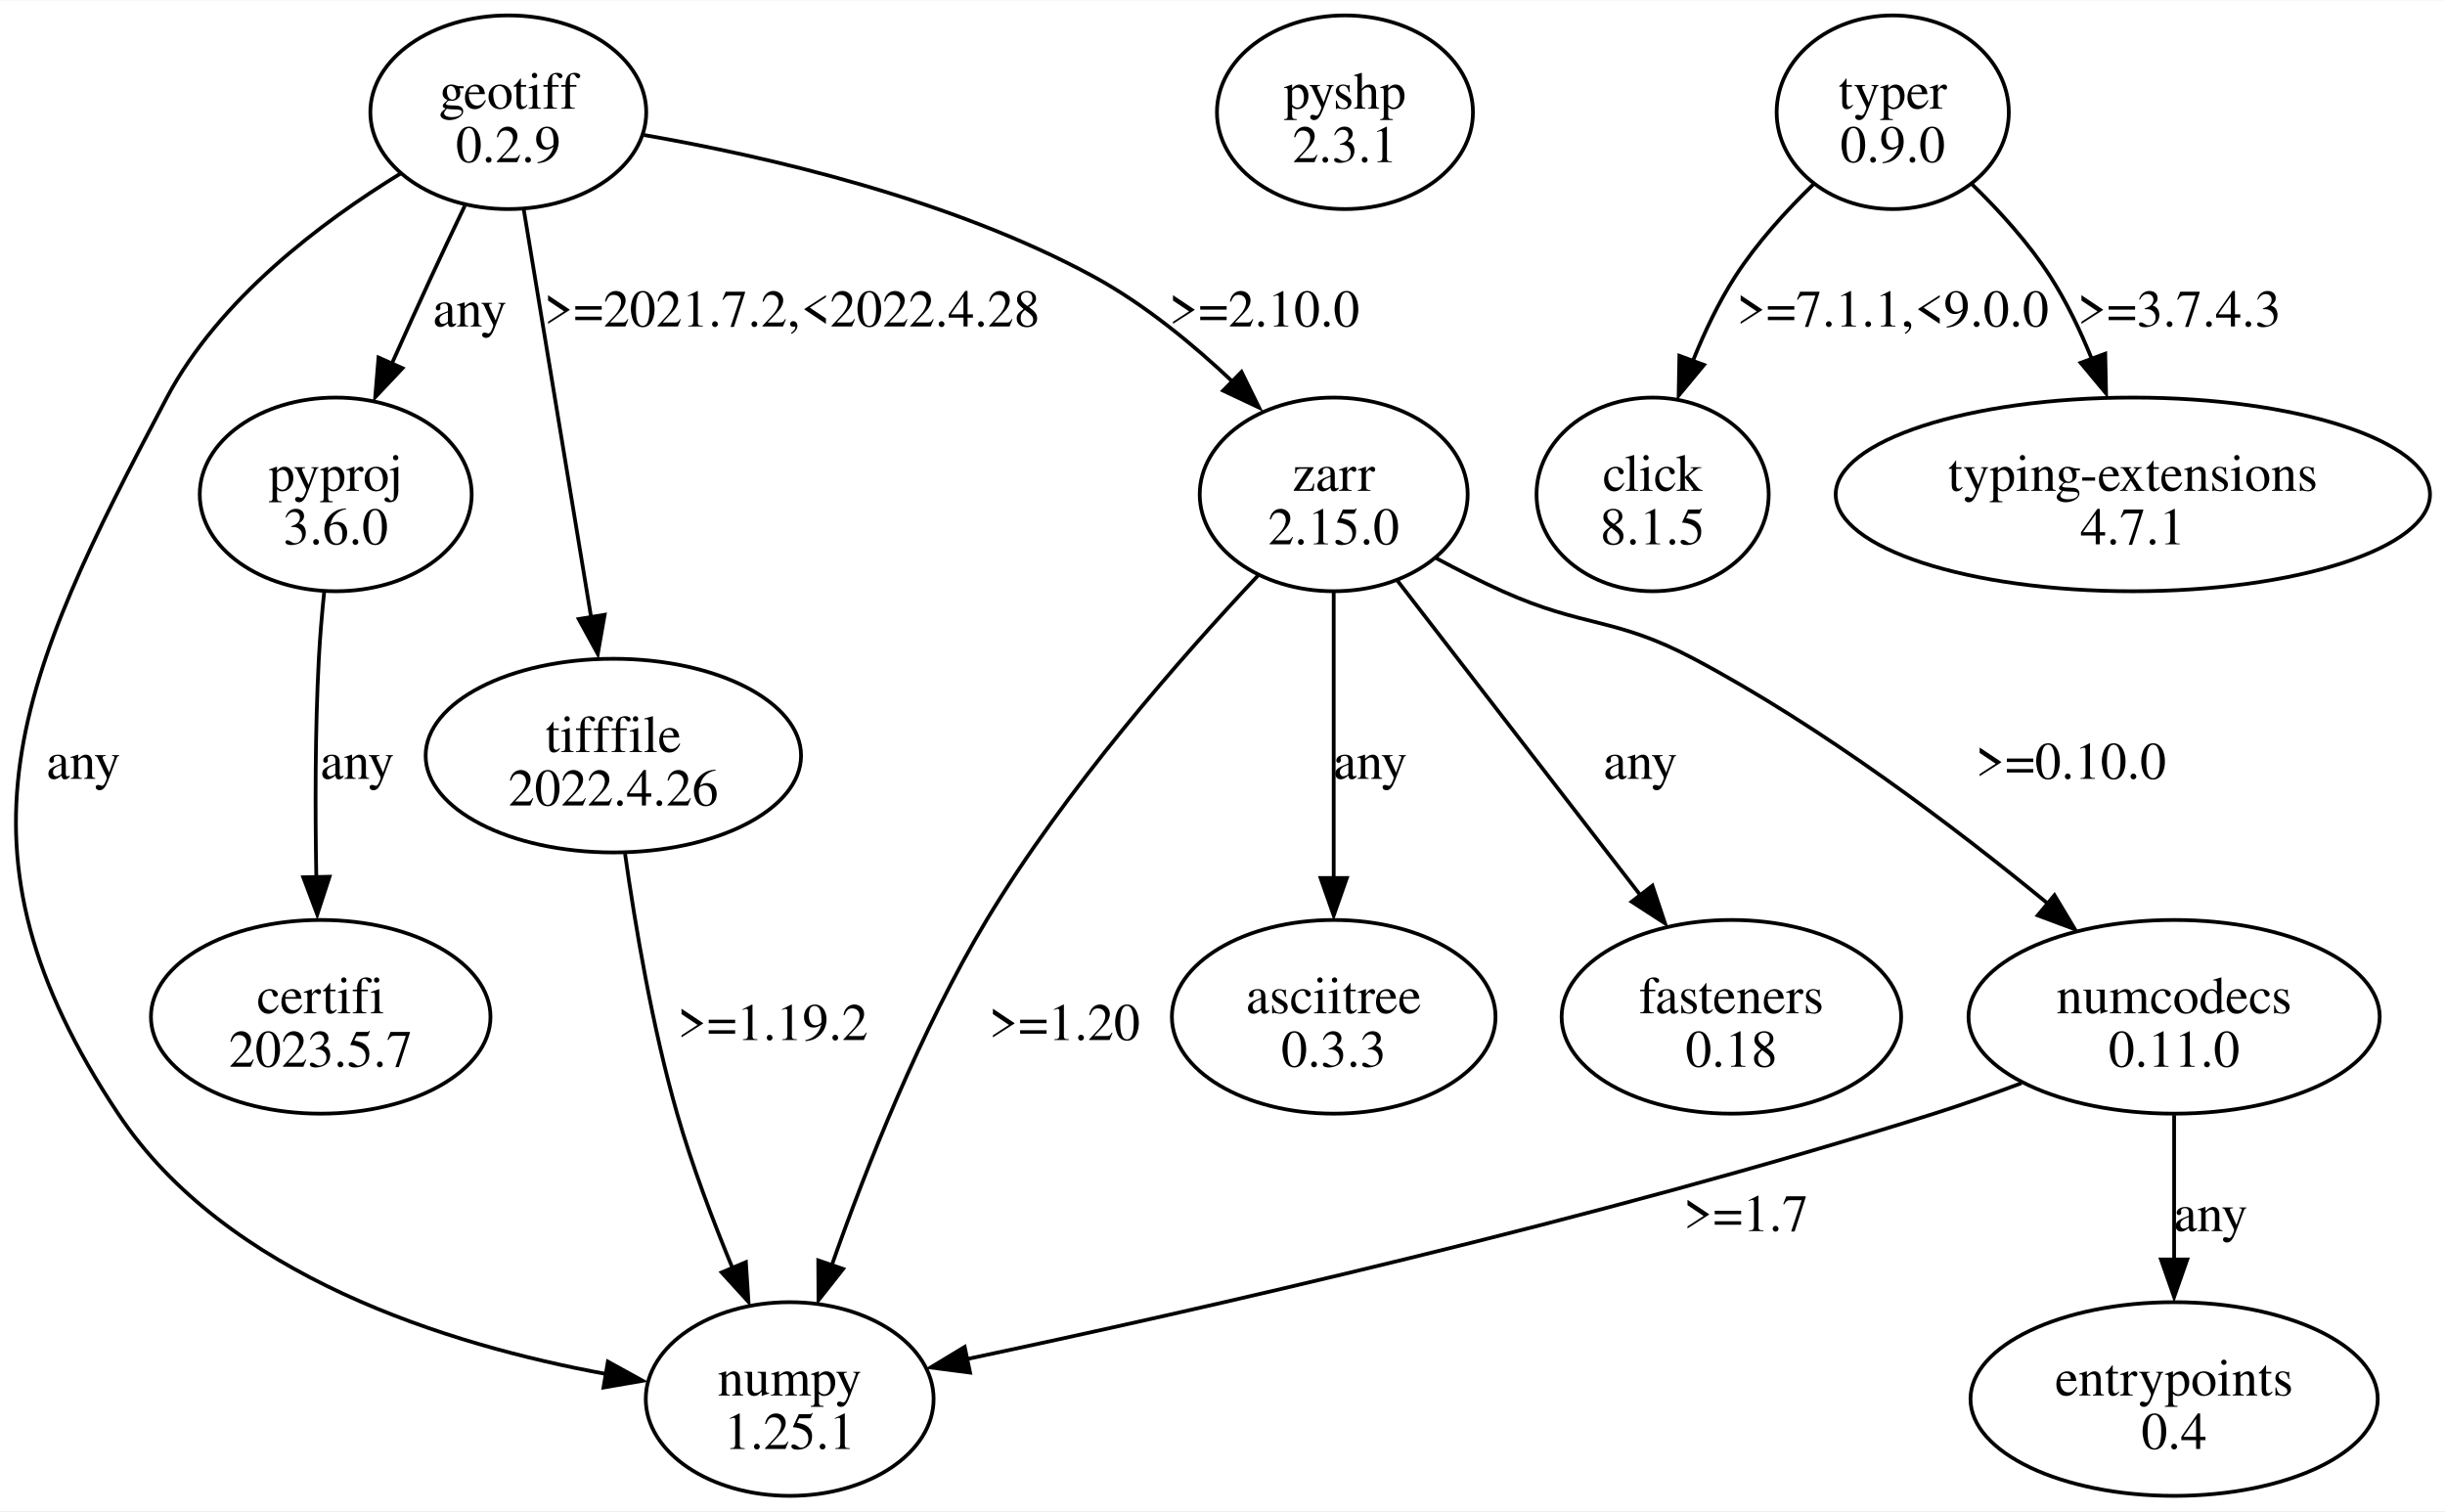
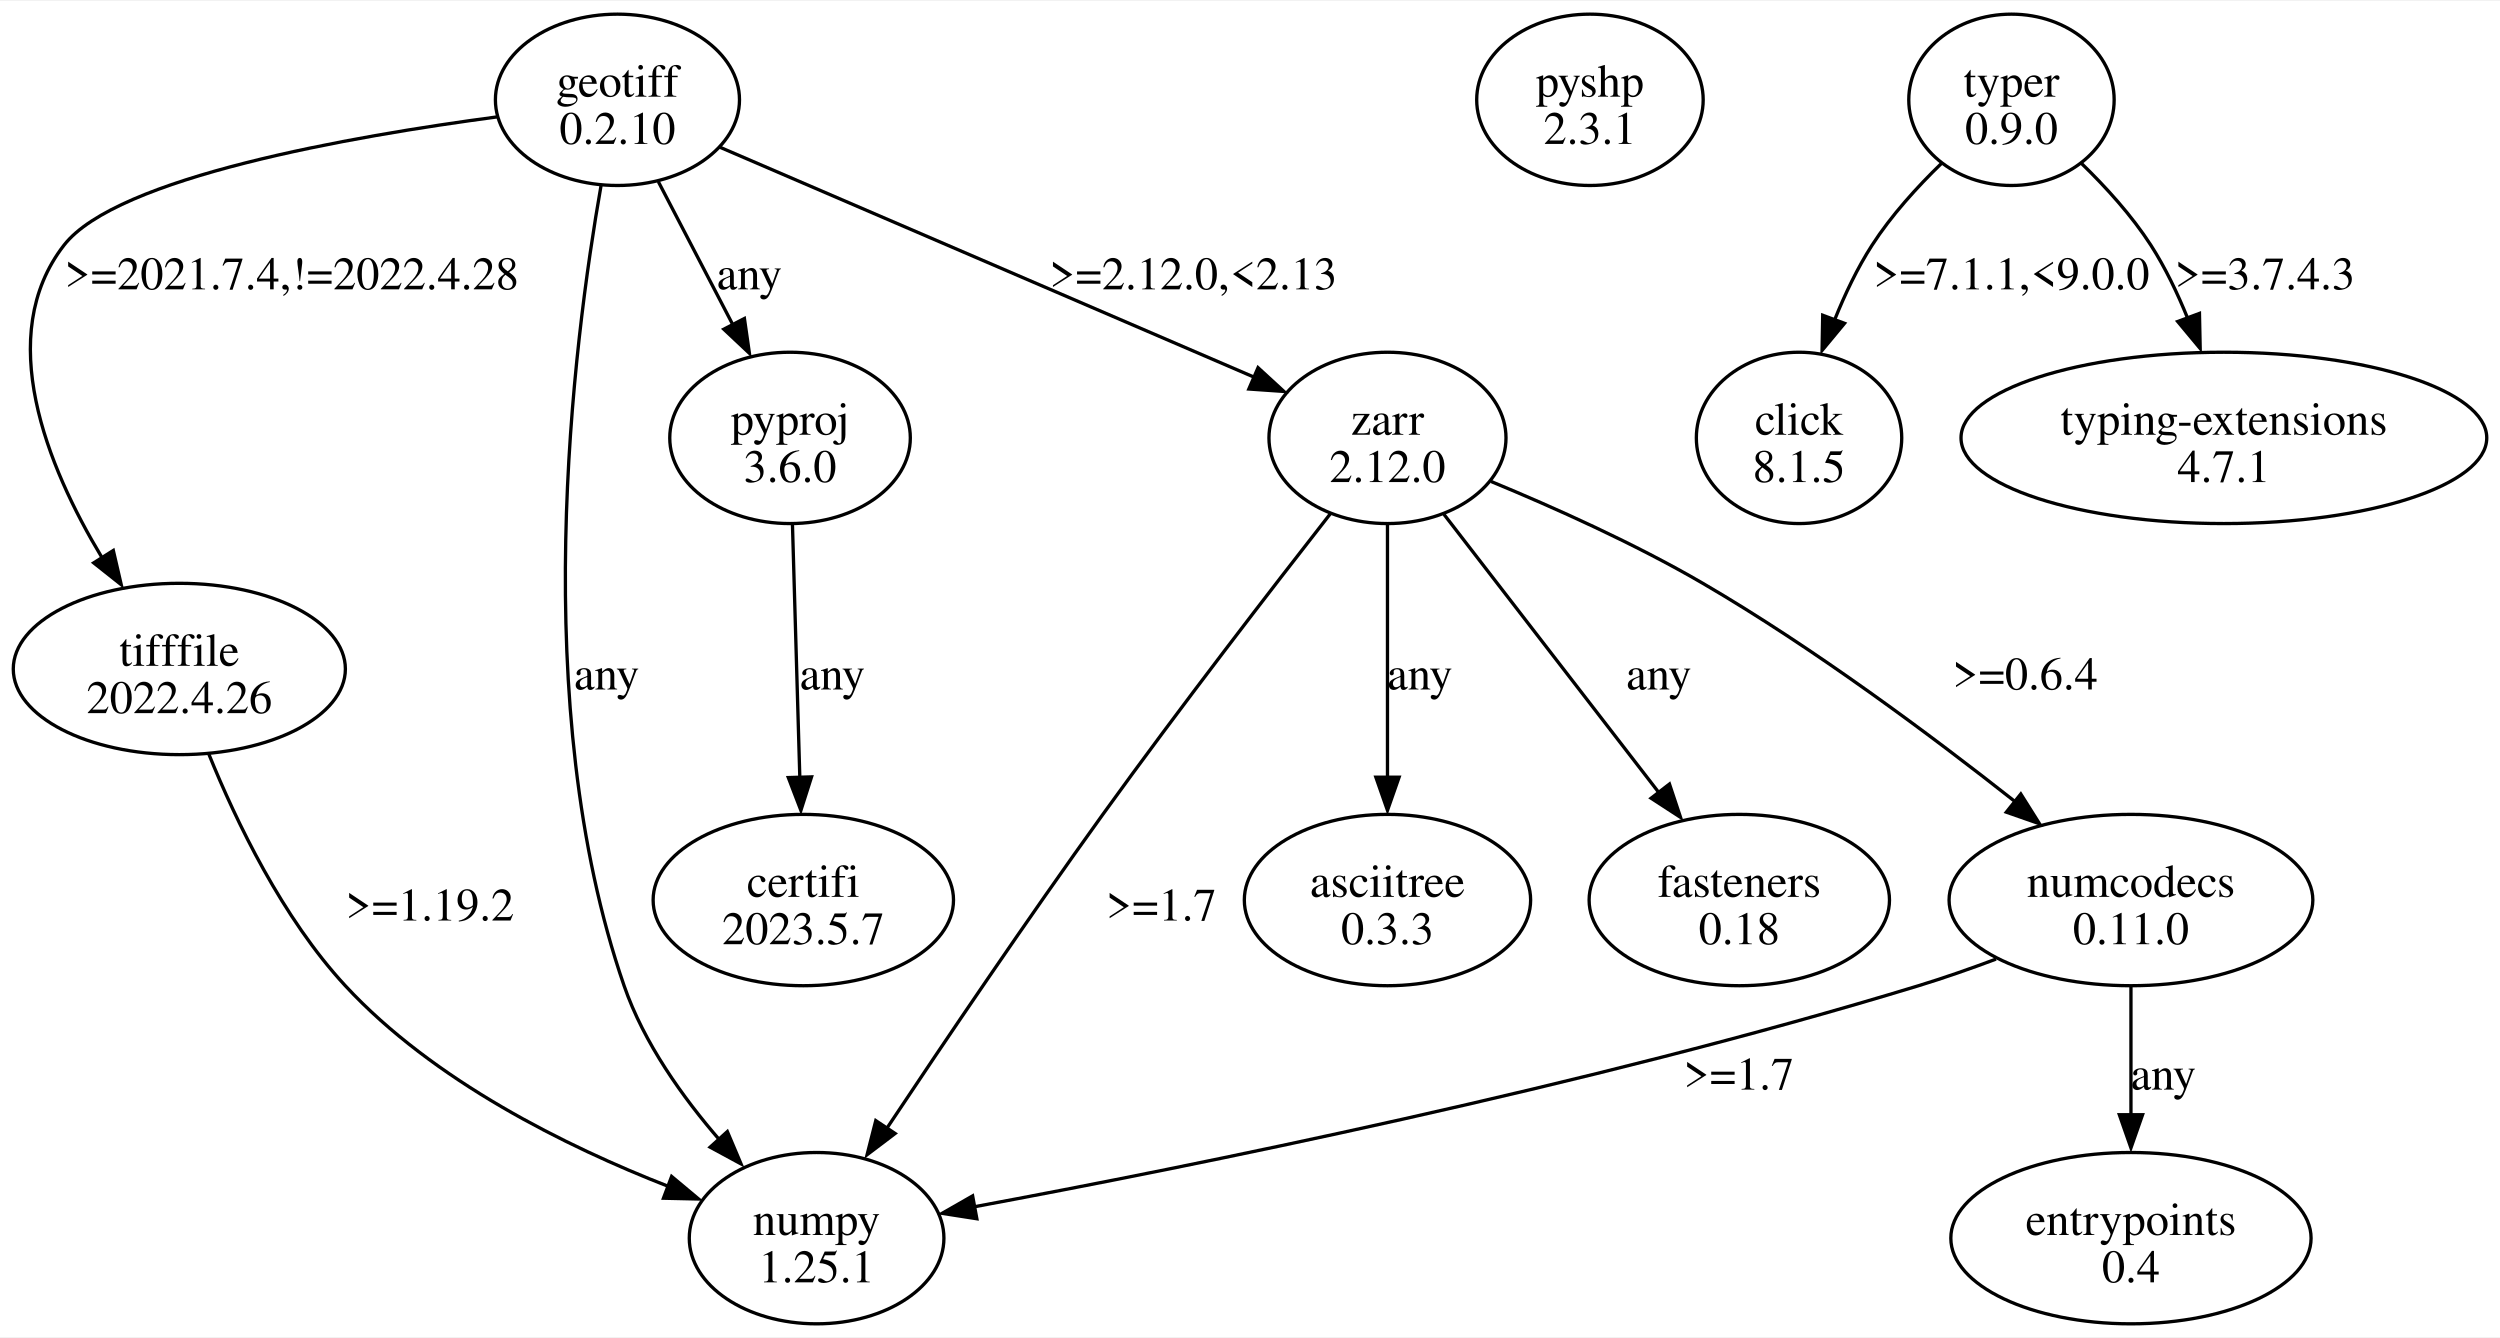
- <svg xmlns="http://www.w3.org/2000/svg" width="652pt" height="403pt" viewBox="0.00 0.00 651.68 402.59">
+ <svg xmlns="http://www.w3.org/2000/svg" width="753pt" height="403pt" viewBox="0.00 0.00 753.22 402.59">
  <g id="graph0" class="graph" transform="scale(1 1) rotate(0) translate(4 398.59)">
-     <polygon fill="white" stroke="none" points="-4,4 -4,-398.59 647.68,-398.59 647.68,4 -4,4" />
+     <polygon fill="white" stroke="none" points="-4,4 -4,-398.59 749.22,-398.59 749.22,4 -4,4" />
    <g id="node1" class="node">
-       <ellipse fill="none" stroke="black" cx="131.48" cy="-368.78" rx="36.77" ry="25.81" />
-       <text text-anchor="middle" x="131.48" y="-369.73" font-family="Times,serif" font-size="14.00">geotiff</text>
-       <text text-anchor="middle" x="131.48" y="-355.48" font-family="Times,serif" font-size="14.00">0.2.9</text>
+       <ellipse fill="none" stroke="black" cx="182.03" cy="-368.78" rx="36.77" ry="25.81" />
+       <text text-anchor="middle" x="182.03" y="-369.73" font-family="Times,serif" font-size="14.00">geotiff</text>
+       <text text-anchor="middle" x="182.03" y="-355.48" font-family="Times,serif" font-size="14.00">0.2.10</text>
    </g>
    <g id="node2" class="node">
-       <ellipse fill="none" stroke="black" cx="206.48" cy="-25.81" rx="38.36" ry="25.81" />
-       <text text-anchor="middle" x="206.48" y="-26.76" font-family="Times,serif" font-size="14.00">numpy</text>
-       <text text-anchor="middle" x="206.48" y="-12.51" font-family="Times,serif" font-size="14.00">1.25.1</text>
+       <ellipse fill="none" stroke="black" cx="50.03" cy="-197.3" rx="50.03" ry="25.81" />
+       <text text-anchor="middle" x="50.03" y="-198.25" font-family="Times,serif" font-size="14.00">tifffile</text>
+       <text text-anchor="middle" x="50.03" y="-184" font-family="Times,serif" font-size="14.00">2022.4.26</text>
    </g>
    <g id="edge1" class="edge">
-       <path fill="none" stroke="black" d="M102.83,-352.49C81.73,-339.56 54.38,-318.97 40.48,-292.73 0.69,-217.59 -19.6,-172.66 27.48,-101.87 56.23,-58.63 115.22,-40.25 157.63,-32.47" />
-       <polygon fill="black" stroke="black" points="158.02,-35.78 167.3,-30.67 156.86,-28.88 158.02,-35.78" />
-       <text text-anchor="middle" x="18.23" y="-191.12" font-family="Times,serif" font-size="14.00">any</text>
+       <path fill="none" stroke="black" d="M145.81,-363.64C101.7,-357.77 31.12,-345.4 15.28,-324.98 -5.85,-297.73 10.09,-258.49 26.69,-230.92" />
+       <polygon fill="black" stroke="black" points="30.14,-233.01 32.53,-222.69 24.23,-229.27 30.14,-233.01" />
+       <text text-anchor="middle" x="83.9" y="-311.68" font-family="Times,serif" font-size="14.00">&gt;=2021.7.4,!=2022.4.28</text>
    </g>
    <g id="node3" class="node">
-       <ellipse fill="none" stroke="black" cx="85.48" cy="-266.92" rx="36.24" ry="25.81" />
-       <text text-anchor="middle" x="85.48" y="-267.87" font-family="Times,serif" font-size="14.00">pyproj</text>
-       <text text-anchor="middle" x="85.48" y="-253.62" font-family="Times,serif" font-size="14.00">3.6.0</text>
+       <ellipse fill="none" stroke="black" cx="242.03" cy="-25.81" rx="38.36" ry="25.81" />
+       <text text-anchor="middle" x="242.03" y="-26.76" font-family="Times,serif" font-size="14.00">numpy</text>
+       <text text-anchor="middle" x="242.03" y="-12.51" font-family="Times,serif" font-size="14.00">1.25.1</text>
    </g>
    <g id="edge2" class="edge">
-       <path fill="none" stroke="black" d="M119.88,-343.84C116.94,-337.7 113.82,-331.11 110.98,-324.98 107.53,-317.53 103.9,-309.5 100.49,-301.89" />
-       <polygon fill="black" stroke="black" points="103.28,-300.56 96.01,-292.85 96.89,-303.41 103.28,-300.56" />
-       <text text-anchor="middle" x="121.23" y="-311.68" font-family="Times,serif" font-size="14.00">any</text>
+       <path fill="none" stroke="black" d="M177.11,-343.07C168.64,-295.02 154.85,-186.3 184.03,-101.87 189.98,-84.63 201.64,-68.26 212.95,-55.23" />
+       <polygon fill="black" stroke="black" points="215.14,-57.93 219.27,-48.18 209.95,-53.23 215.14,-57.93" />
+       <text text-anchor="middle" x="178.78" y="-191.12" font-family="Times,serif" font-size="14.00">any</text>
    </g>
    <g id="node4" class="node">
-       <ellipse fill="none" stroke="black" cx="159.48" cy="-197.3" rx="50.03" ry="25.81" />
-       <text text-anchor="middle" x="159.48" y="-198.25" font-family="Times,serif" font-size="14.00">tifffile</text>
-       <text text-anchor="middle" x="159.48" y="-184" font-family="Times,serif" font-size="14.00">2022.4.26</text>
+       <ellipse fill="none" stroke="black" cx="234.03" cy="-266.92" rx="36.24" ry="25.81" />
+       <text text-anchor="middle" x="234.03" y="-267.87" font-family="Times,serif" font-size="14.00">pyproj</text>
+       <text text-anchor="middle" x="234.03" y="-253.62" font-family="Times,serif" font-size="14.00">3.6.0</text>
    </g>
    <g id="edge3" class="edge">
-       <path fill="none" stroke="black" d="M135.61,-342.78C140.37,-313.99 148.22,-266.48 153.61,-233.85" />
-       <polygon fill="black" stroke="black" points="157.16,-234.84 155.33,-224.41 150.25,-233.7 157.16,-234.84" />
-       <text text-anchor="middle" x="207.11" y="-311.68" font-family="Times,serif" font-size="14.00">&gt;=2021.7.2,&lt;2022.4.28</text>
+       <path fill="none" stroke="black" d="M194.35,-344.12C201.09,-331.18 209.53,-314.96 216.9,-300.81" />
+       <polygon fill="black" stroke="black" points="220.28,-302.9 221.79,-292.41 214.07,-299.67 220.28,-302.9" />
+       <text text-anchor="middle" x="221.78" y="-311.68" font-family="Times,serif" font-size="14.00">any</text>
    </g>
    <g id="node5" class="node">
-       <ellipse fill="none" stroke="black" cx="351.48" cy="-266.92" rx="35.71" ry="25.81" />
-       <text text-anchor="middle" x="351.48" y="-267.87" font-family="Times,serif" font-size="14.00">zarr</text>
-       <text text-anchor="middle" x="351.48" y="-253.62" font-family="Times,serif" font-size="14.00">2.15.0</text>
+       <ellipse fill="none" stroke="black" cx="414.03" cy="-266.92" rx="35.71" ry="25.81" />
+       <text text-anchor="middle" x="414.03" y="-267.87" font-family="Times,serif" font-size="14.00">zarr</text>
+       <text text-anchor="middle" x="414.03" y="-253.62" font-family="Times,serif" font-size="14.00">2.12.0</text>
    </g>
    <g id="edge4" class="edge">
-       <path fill="none" stroke="black" d="M167.63,-362.71C200.43,-357 249.36,-345.7 287.48,-324.98 301.03,-317.61 314.09,-306.86 324.84,-296.67" />
-       <polygon fill="black" stroke="black" points="326.91,-299.57 331.59,-290.06 322,-294.58 326.91,-299.57" />
-       <text text-anchor="middle" x="332.98" y="-311.68" font-family="Times,serif" font-size="14.00">&gt;=2.10.0</text>
+       <path fill="none" stroke="black" d="M212.84,-354.52C254.32,-336.67 328.19,-304.86 373.96,-285.17" />
+       <polygon fill="black" stroke="black" points="375.03,-288.08 382.83,-280.92 372.26,-281.65 375.03,-288.08" />
+       <text text-anchor="middle" x="355.53" y="-311.68" font-family="Times,serif" font-size="14.00">&gt;=2.12.0,&lt;2.13</text>
+     </g>
+     <g id="edge12" class="edge">
+       <path fill="none" stroke="black" d="M58.92,-171.64C67.21,-151.2 81.12,-122.29 100.03,-101.87 126.58,-73.19 166.62,-53.42 197.42,-41.39" />
+       <polygon fill="black" stroke="black" points="198.35,-44.41 206.48,-37.61 195.89,-37.85 198.35,-44.41" />
+       <text text-anchor="middle" x="125.53" y="-121.5" font-family="Times,serif" font-size="14.00">&gt;=1.19.2</text>
    </g>
    <g id="node10" class="node">
-       <ellipse fill="none" stroke="black" cx="81.48" cy="-127.68" rx="45.25" ry="25.81" />
-       <text text-anchor="middle" x="81.48" y="-128.63" font-family="Times,serif" font-size="14.00">certifi</text>
-       <text text-anchor="middle" x="81.48" y="-114.38" font-family="Times,serif" font-size="14.00">2023.5.7</text>
-     </g>
-     <g id="edge12" class="edge">
-       <path fill="none" stroke="black" d="M82.42,-241.05C81.82,-235.18 81.29,-228.93 80.98,-223.11 79.97,-203.9 79.99,-182.47 80.31,-164.89" />
-       <polygon fill="black" stroke="black" points="83.83,-165.02 80.56,-154.95 76.83,-164.87 83.83,-165.02" />
-       <text text-anchor="middle" x="91.23" y="-191.12" font-family="Times,serif" font-size="14.00">any</text>
+       <ellipse fill="none" stroke="black" cx="238.03" cy="-127.68" rx="45.25" ry="25.81" />
+       <text text-anchor="middle" x="238.03" y="-128.63" font-family="Times,serif" font-size="14.00">certifi</text>
+       <text text-anchor="middle" x="238.03" y="-114.38" font-family="Times,serif" font-size="14.00">2023.5.7</text>
    </g>
    <g id="edge11" class="edge">
-       <path fill="none" stroke="black" d="M162.6,-171.13C165.32,-151.92 169.87,-124.93 176.48,-101.87 180.45,-88.03 186.05,-73.23 191.34,-60.46" />
-       <polygon fill="black" stroke="black" points="194.8,-62.29 195.49,-51.71 188.35,-59.55 194.8,-62.29" />
-       <text text-anchor="middle" x="201.98" y="-121.5" font-family="Times,serif" font-size="14.00">&gt;=1.19.2</text>
+       <path fill="none" stroke="black" d="M234.76,-240.74C235.38,-219.37 236.29,-188.43 236.98,-164.48" />
+       <polygon fill="black" stroke="black" points="240.51,-164.79 237.3,-154.69 233.51,-164.58 240.51,-164.79" />
+       <text text-anchor="middle" x="246.78" y="-191.12" font-family="Times,serif" font-size="14.00">any</text>
    </g>
    <g id="edge6" class="edge">
-       <path fill="none" stroke="black" d="M331.37,-245.37C311.11,-223.85 279.93,-188.38 258.98,-153.49 241.32,-124.07 226.9,-87.62 217.67,-61.38" />
-       <polygon fill="black" stroke="black" points="220.72,-60.48 214.16,-52.16 214.1,-62.76 220.72,-60.48" />
-       <text text-anchor="middle" x="279.73" y="-121.5" font-family="Times,serif" font-size="14.00">&gt;=1.20</text>
+       <path fill="none" stroke="black" d="M396.92,-244.2C379.35,-221.75 351.39,-185.55 328.28,-153.49 305.41,-121.77 280.38,-84.73 263.2,-58.92" />
+       <polygon fill="black" stroke="black" points="265.69,-57.35 257.24,-50.95 259.86,-61.22 265.69,-57.35" />
+       <text text-anchor="middle" x="345.9" y="-121.5" font-family="Times,serif" font-size="14.00">&gt;=1.7</text>
    </g>
    <g id="node6" class="node">
-       <ellipse fill="none" stroke="black" cx="351.48" cy="-127.68" rx="43.13" ry="25.81" />
-       <text text-anchor="middle" x="351.48" y="-128.63" font-family="Times,serif" font-size="14.00">asciitree</text>
-       <text text-anchor="middle" x="351.48" y="-114.38" font-family="Times,serif" font-size="14.00">0.3.3</text>
+       <ellipse fill="none" stroke="black" cx="414.03" cy="-127.68" rx="43.13" ry="25.81" />
+       <text text-anchor="middle" x="414.03" y="-128.63" font-family="Times,serif" font-size="14.00">asciitree</text>
+       <text text-anchor="middle" x="414.03" y="-114.38" font-family="Times,serif" font-size="14.00">0.3.3</text>
    </g>
    <g id="edge5" class="edge">
-       <path fill="none" stroke="black" d="M351.48,-240.74C351.48,-219.37 351.48,-188.43 351.48,-164.48" />
-       <polygon fill="black" stroke="black" points="354.98,-164.69 351.48,-154.69 347.98,-164.69 354.98,-164.69" />
-       <text text-anchor="middle" x="361.23" y="-191.12" font-family="Times,serif" font-size="14.00">any</text>
+       <path fill="none" stroke="black" d="M414.03,-240.74C414.03,-219.37 414.03,-188.43 414.03,-164.48" />
+       <polygon fill="black" stroke="black" points="417.53,-164.69 414.03,-154.69 410.53,-164.69 417.53,-164.69" />
+       <text text-anchor="middle" x="423.78" y="-191.12" font-family="Times,serif" font-size="14.00">any</text>
    </g>
    <g id="node7" class="node">
-       <ellipse fill="none" stroke="black" cx="457.48" cy="-127.68" rx="45.25" ry="25.81" />
-       <text text-anchor="middle" x="457.48" y="-128.63" font-family="Times,serif" font-size="14.00">fasteners</text>
-       <text text-anchor="middle" x="457.48" y="-114.38" font-family="Times,serif" font-size="14.00">0.18</text>
+       <ellipse fill="none" stroke="black" cx="520.03" cy="-127.68" rx="45.25" ry="25.81" />
+       <text text-anchor="middle" x="520.03" y="-128.63" font-family="Times,serif" font-size="14.00">fasteners</text>
+       <text text-anchor="middle" x="520.03" y="-114.38" font-family="Times,serif" font-size="14.00">0.18</text>
    </g>
    <g id="edge7" class="edge">
-       <path fill="none" stroke="black" d="M368.51,-243.87C386,-221.23 413.37,-185.79 433.14,-160.19" />
-       <polygon fill="black" stroke="black" points="436.44,-162.64 439.79,-152.59 430.9,-158.36 436.44,-162.64" />
-       <text text-anchor="middle" x="433.23" y="-191.12" font-family="Times,serif" font-size="14.00">any</text>
+       <path fill="none" stroke="black" d="M431.06,-243.87C448.54,-221.23 475.92,-185.79 495.69,-160.19" />
+       <polygon fill="black" stroke="black" points="498.99,-162.64 502.33,-152.59 493.45,-158.36 498.99,-162.64" />
+       <text text-anchor="middle" x="495.78" y="-191.12" font-family="Times,serif" font-size="14.00">any</text>
    </g>
    <g id="node8" class="node">
-       <ellipse fill="none" stroke="black" cx="575.48" cy="-127.68" rx="54.8" ry="25.81" />
-       <text text-anchor="middle" x="575.48" y="-128.63" font-family="Times,serif" font-size="14.00">numcodecs</text>
-       <text text-anchor="middle" x="575.48" y="-114.38" font-family="Times,serif" font-size="14.00">0.11.0</text>
+       <ellipse fill="none" stroke="black" cx="638.03" cy="-127.68" rx="54.8" ry="25.81" />
+       <text text-anchor="middle" x="638.03" y="-128.63" font-family="Times,serif" font-size="14.00">numcodecs</text>
+       <text text-anchor="middle" x="638.03" y="-114.38" font-family="Times,serif" font-size="14.00">0.11.0</text>
    </g>
    <g id="edge8" class="edge">
-       <path fill="none" stroke="black" d="M378.72,-249.96C384.5,-246.85 390.62,-243.73 396.48,-241.11 418.41,-231.27 426.24,-234.36 447.48,-223.11 481.75,-204.94 516.94,-178.29 541.73,-157.93" />
-       <polygon fill="black" stroke="black" points="543.59,-160.1 549.04,-151.01 539.12,-154.71 543.59,-160.1" />
-       <text text-anchor="middle" x="547.98" y="-191.12" font-family="Times,serif" font-size="14.00">&gt;=0.10.0</text>
+       <path fill="none" stroke="black" d="M445.21,-253.8C464.16,-245.97 488.55,-235.04 509.03,-223.11 542.49,-203.61 577.8,-177.31 603.01,-157.42" />
+       <polygon fill="black" stroke="black" points="604.84,-159.64 610.48,-150.67 600.48,-154.16 604.84,-159.64" />
+       <text text-anchor="middle" x="606.15" y="-191.12" font-family="Times,serif" font-size="14.00">&gt;=0.6.4</text>
    </g>
    <g id="edge10" class="edge">
-       <path fill="none" stroke="black" d="M534.79,-110C527.11,-107.11 519.09,-104.27 511.48,-101.87 421.64,-73.53 314.17,-49.26 253.77,-36.47" />
-       <polygon fill="black" stroke="black" points="254.56,-32.85 244.05,-34.22 253.12,-39.7 254.56,-32.85" />
-       <text text-anchor="middle" x="461.36" y="-70.57" font-family="Times,serif" font-size="14.00">&gt;=1.7</text>
+       <path fill="none" stroke="black" d="M597.37,-109.89C589.69,-107.01 581.66,-104.2 574.03,-101.87 474.38,-71.47 354.52,-47.34 289.55,-35.27" />
+       <polygon fill="black" stroke="black" points="290.31,-31.66 279.84,-33.29 289.04,-38.55 290.31,-31.66" />
+       <text text-anchor="middle" x="519.9" y="-70.57" font-family="Times,serif" font-size="14.00">&gt;=1.7</text>
    </g>
    <g id="node9" class="node">
-       <ellipse fill="none" stroke="black" cx="575.48" cy="-25.81" rx="54.27" ry="25.81" />
-       <text text-anchor="middle" x="575.48" y="-26.76" font-family="Times,serif" font-size="14.00">entrypoints</text>
-       <text text-anchor="middle" x="575.48" y="-12.51" font-family="Times,serif" font-size="14.00">0.4</text>
+       <ellipse fill="none" stroke="black" cx="638.03" cy="-25.81" rx="54.27" ry="25.81" />
+       <text text-anchor="middle" x="638.03" y="-26.76" font-family="Times,serif" font-size="14.00">entrypoints</text>
+       <text text-anchor="middle" x="638.03" y="-12.51" font-family="Times,serif" font-size="14.00">0.4</text>
    </g>
    <g id="edge9" class="edge">
-       <path fill="none" stroke="black" d="M575.48,-101.48C575.48,-89.77 575.48,-75.63 575.48,-62.82" />
-       <polygon fill="black" stroke="black" points="578.98,-63 575.48,-53 571.98,-63 578.98,-63" />
-       <text text-anchor="middle" x="585.23" y="-70.57" font-family="Times,serif" font-size="14.00">any</text>
+       <path fill="none" stroke="black" d="M638.03,-101.48C638.03,-89.77 638.03,-75.63 638.03,-62.82" />
+       <polygon fill="black" stroke="black" points="641.53,-63 638.03,-53 634.53,-63 641.53,-63" />
+       <text text-anchor="middle" x="647.78" y="-70.57" font-family="Times,serif" font-size="14.00">any</text>
    </g>
    <g id="node11" class="node">
-       <ellipse fill="none" stroke="black" cx="354.48" cy="-368.78" rx="34.12" ry="25.81" />
-       <text text-anchor="middle" x="354.48" y="-369.73" font-family="Times,serif" font-size="14.00">pyshp</text>
-       <text text-anchor="middle" x="354.48" y="-355.48" font-family="Times,serif" font-size="14.00">2.3.1</text>
+       <ellipse fill="none" stroke="black" cx="475.03" cy="-368.78" rx="34.12" ry="25.81" />
+       <text text-anchor="middle" x="475.03" y="-369.73" font-family="Times,serif" font-size="14.00">pyshp</text>
+       <text text-anchor="middle" x="475.03" y="-355.48" font-family="Times,serif" font-size="14.00">2.3.1</text>
    </g>
    <g id="node12" class="node">
-       <ellipse fill="none" stroke="black" cx="500.48" cy="-368.78" rx="30.94" ry="25.81" />
-       <text text-anchor="middle" x="500.48" y="-369.73" font-family="Times,serif" font-size="14.00">typer</text>
-       <text text-anchor="middle" x="500.48" y="-355.48" font-family="Times,serif" font-size="14.00">0.9.0</text>
+       <ellipse fill="none" stroke="black" cx="602.03" cy="-368.78" rx="30.94" ry="25.81" />
+       <text text-anchor="middle" x="602.03" y="-369.73" font-family="Times,serif" font-size="14.00">typer</text>
+       <text text-anchor="middle" x="602.03" y="-355.48" font-family="Times,serif" font-size="14.00">0.9.0</text>
    </g>
    <g id="node13" class="node">
-       <ellipse fill="none" stroke="black" cx="436.48" cy="-266.92" rx="30.94" ry="25.81" />
-       <text text-anchor="middle" x="436.48" y="-267.87" font-family="Times,serif" font-size="14.00">click</text>
-       <text text-anchor="middle" x="436.48" y="-253.62" font-family="Times,serif" font-size="14.00">8.1.5</text>
+       <ellipse fill="none" stroke="black" cx="538.03" cy="-266.92" rx="30.94" ry="25.81" />
+       <text text-anchor="middle" x="538.03" y="-267.87" font-family="Times,serif" font-size="14.00">click</text>
+       <text text-anchor="middle" x="538.03" y="-253.62" font-family="Times,serif" font-size="14.00">8.1.5</text>
    </g>
    <g id="edge13" class="edge">
-       <path fill="none" stroke="black" d="M479.41,-349.64C472.06,-342.52 464.23,-333.91 458.48,-324.98 454.06,-318.1 450.3,-310.2 447.22,-302.51" />
-       <polygon fill="black" stroke="black" points="450.18,-301.44 443.42,-293.28 443.62,-303.87 450.18,-301.44" />
-       <text text-anchor="middle" x="500.48" y="-311.68" font-family="Times,serif" font-size="14.00">&gt;=7.1.1,&lt;9.0.0</text>
+       <path fill="none" stroke="black" d="M580.96,-349.64C573.61,-342.52 565.78,-333.91 560.03,-324.98 555.6,-318.1 551.85,-310.2 548.76,-302.51" />
+       <polygon fill="black" stroke="black" points="551.73,-301.44 544.97,-293.28 545.16,-303.87 551.73,-301.44" />
+       <text text-anchor="middle" x="602.03" y="-311.68" font-family="Times,serif" font-size="14.00">&gt;=7.1.1,&lt;9.0.0</text>
    </g>
    <g id="node14" class="node">
-       <ellipse fill="none" stroke="black" cx="564.48" cy="-266.92" rx="79.2" ry="25.81" />
-       <text text-anchor="middle" x="564.48" y="-267.87" font-family="Times,serif" font-size="14.00">typing-extensions</text>
-       <text text-anchor="middle" x="564.48" y="-253.62" font-family="Times,serif" font-size="14.00">4.7.1</text>
+       <ellipse fill="none" stroke="black" cx="666.03" cy="-266.92" rx="79.2" ry="25.81" />
+       <text text-anchor="middle" x="666.03" y="-267.87" font-family="Times,serif" font-size="14.00">typing-extensions</text>
+       <text text-anchor="middle" x="666.03" y="-253.62" font-family="Times,serif" font-size="14.00">4.7.1</text>
    </g>
    <g id="edge14" class="edge">
-       <path fill="none" stroke="black" d="M521.55,-349.64C528.9,-342.52 536.73,-333.91 542.48,-324.98 546.83,-318.22 550.52,-310.48 553.58,-302.92" />
-       <polygon fill="black" stroke="black" points="557.12,-304.43 557.34,-293.84 550.57,-301.99 557.12,-304.43" />
-       <text text-anchor="middle" x="576.86" y="-311.68" font-family="Times,serif" font-size="14.00">&gt;=3.7.4.3</text>
+       <path fill="none" stroke="black" d="M623.1,-349.64C630.44,-342.52 638.28,-333.91 644.03,-324.98 648.37,-318.22 652.07,-310.48 655.13,-302.92" />
+       <polygon fill="black" stroke="black" points="658.67,-304.43 658.89,-293.84 652.11,-301.99 658.67,-304.43" />
+       <text text-anchor="middle" x="678.4" y="-311.68" font-family="Times,serif" font-size="14.00">&gt;=3.7.4.3</text>
    </g>
  </g>
</svg>
